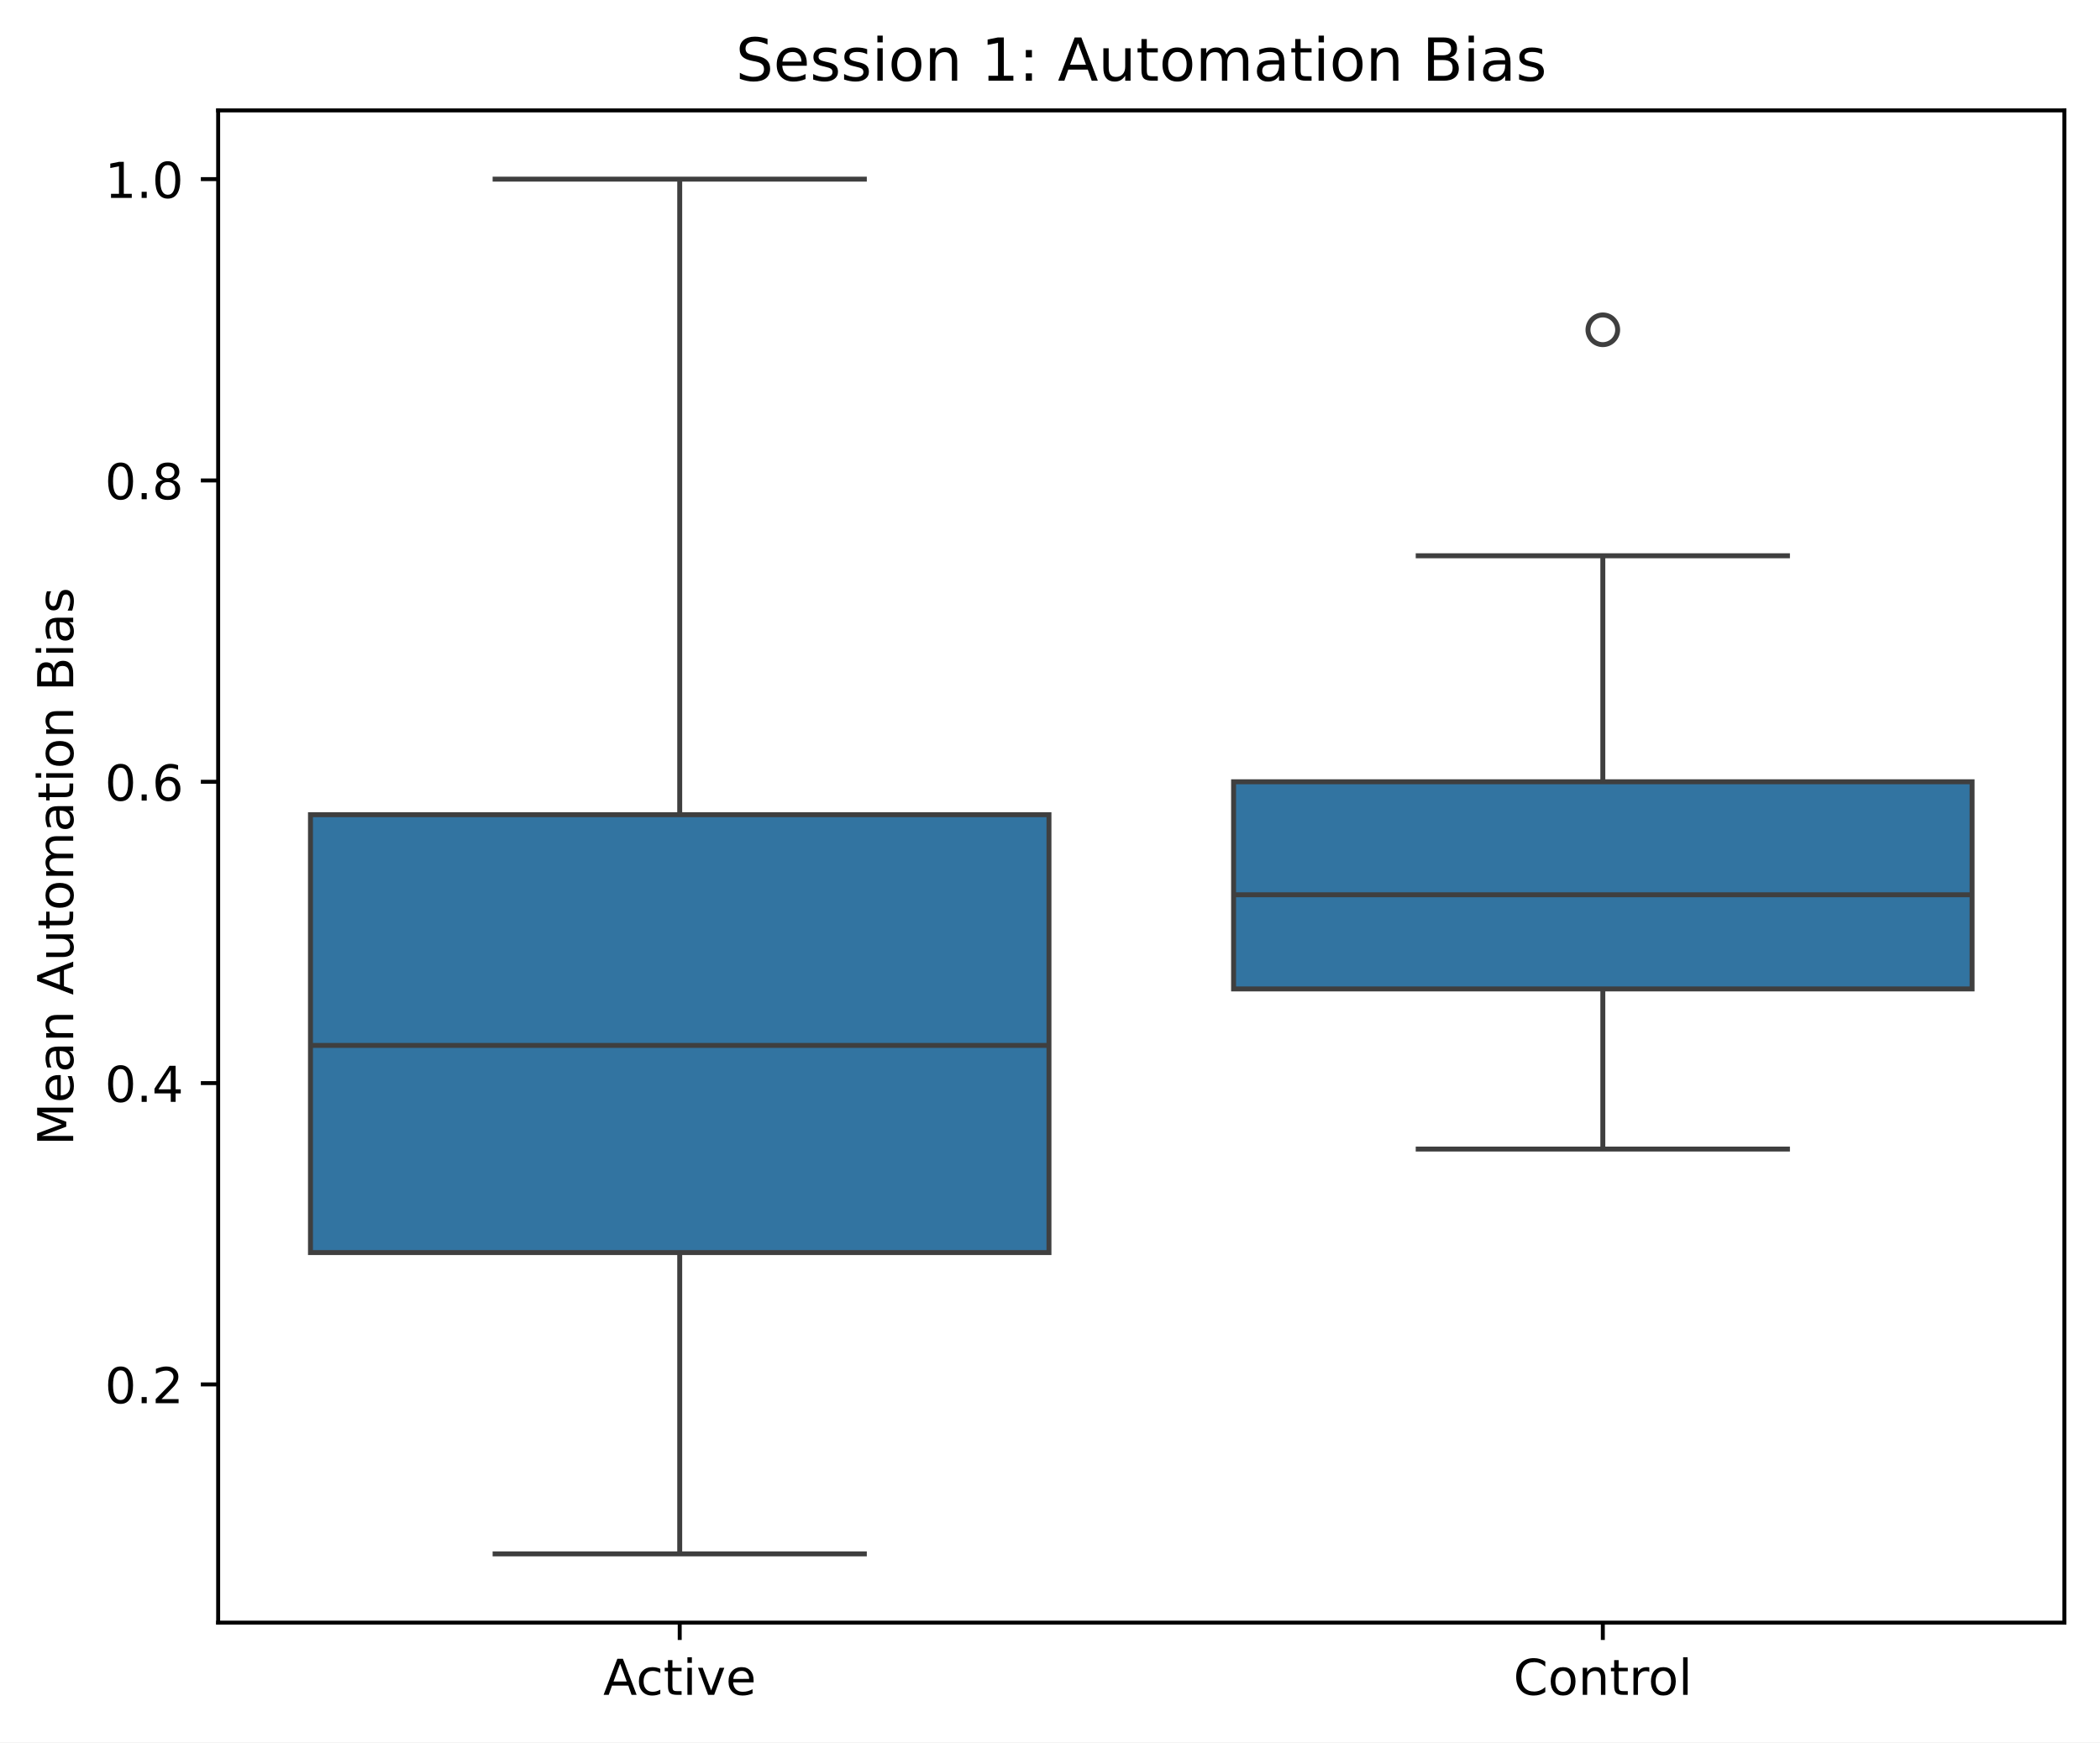
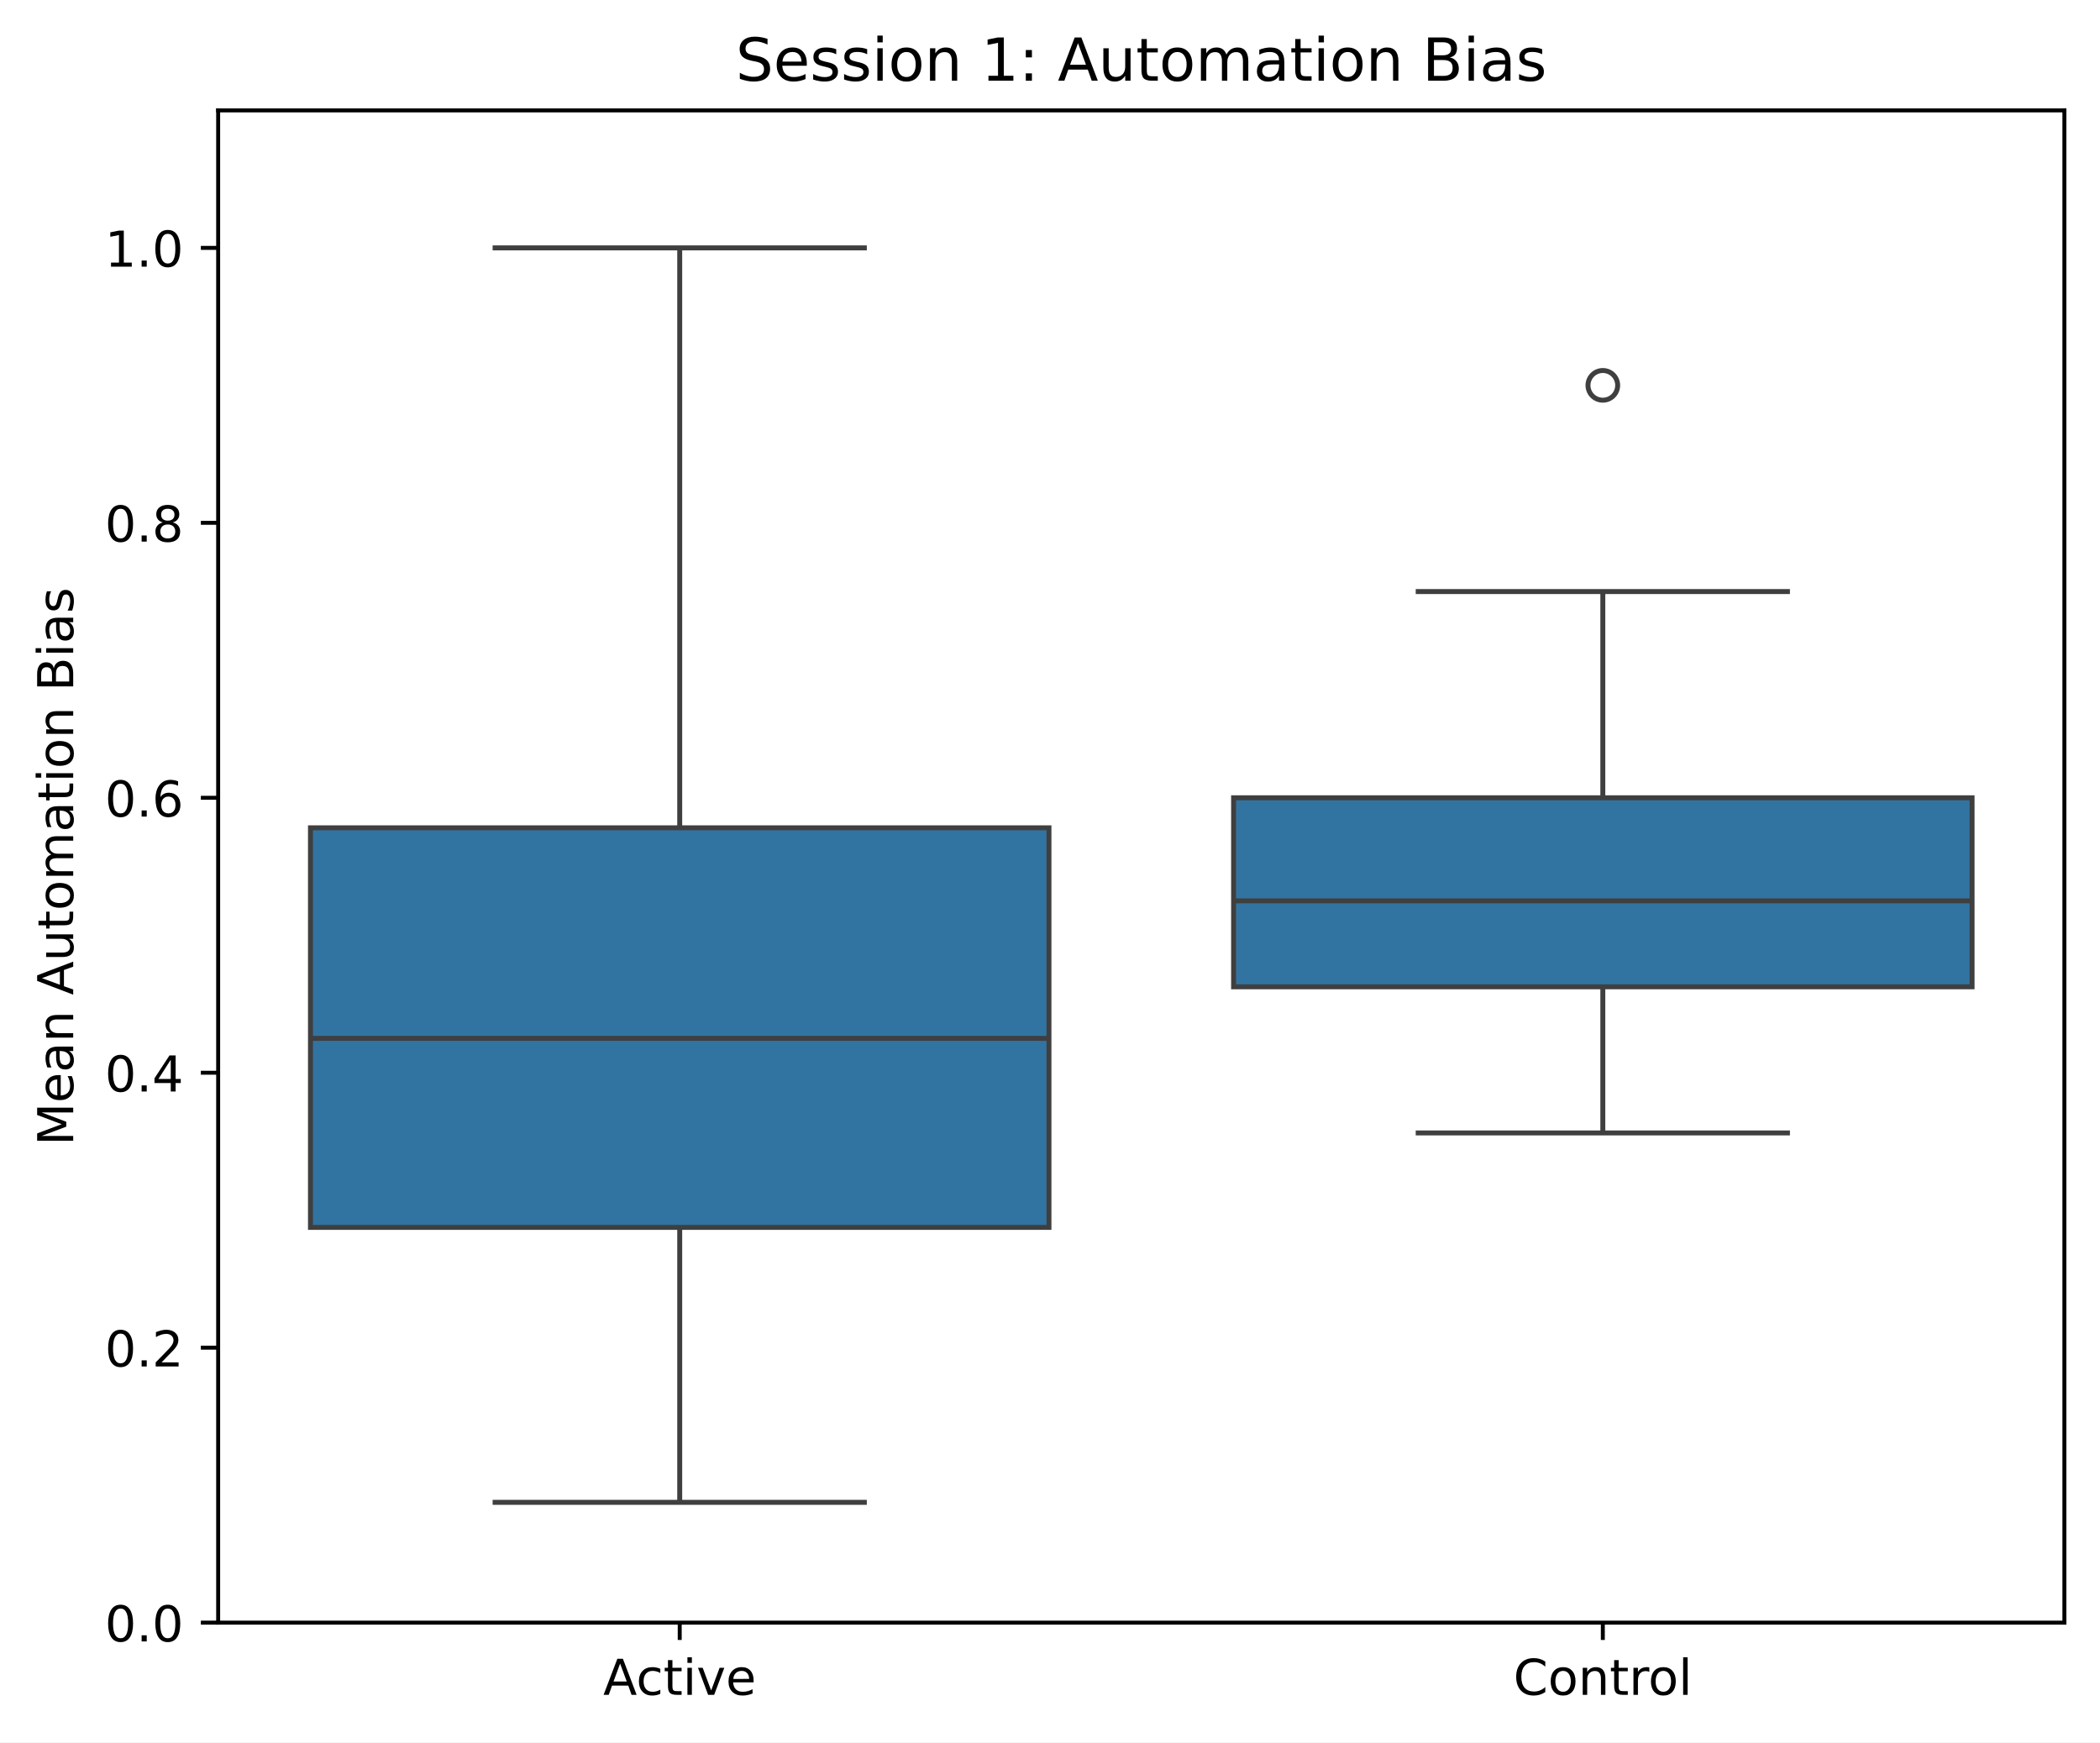
<svg xmlns="http://www.w3.org/2000/svg" xmlns:xlink="http://www.w3.org/1999/xlink" width="424.542pt" height="352.237pt" viewBox="0 0 424.542 352.237" version="1.1">
  <defs>
    <style type="text/css">*{stroke-linejoin: round; stroke-linecap: butt}</style>
  </defs>
  <g id="figure_1">
    <g id="patch_1">
      <path d="M 0 352.237  L 424.542 352.237  L 424.542 0  L 0 0  z " style="fill: #ffffff" />
    </g>
    <g id="axes_1">
      <g id="patch_2">
        <path d="M 44.104 328.036  L 417.342 328.036  L 417.342 22.318  L 44.104 22.318  z " style="fill: #ffffff" />
      </g>
      <g id="matplotlib.axis_1">
        <g id="xtick_1">
          <g id="line2d_1">
            <defs>
-               <path id="m9971becc7b" d="M 0 0  L 0 3.5  " style="stroke: #000000; stroke-width: 0.8" />
+               <path id="m74b378d6f1" d="M 0 0  L 0 3.5  " style="stroke: #000000; stroke-width: 0.8" />
            </defs>
            <g>
-               <use xlink:href="#m9971becc7b" x="137.413" y="328.036" style="stroke: #000000; stroke-width: 0.8" />
+               <use xlink:href="#m74b378d6f1" x="137.413" y="328.036" style="stroke: #000000; stroke-width: 0.8" />
            </g>
          </g>
          <g id="text_1">
            <g transform="translate(121.9461 342.6342) scale(0.1 -0.1)">
              <defs>
                <path id="DejaVuSans-24" d="M 2188 4044  L 1331 1722  L 3047 1722  L 2188 4044  z M 1831 4666  L 2547 4666  L 4325 0  L 3669 0  L 3244 1197  L 1141 1197  L 716 0  L 50 0  L 1831 4666  z " transform="scale(0.015625)" />
                <path id="DejaVuSans-46" d="M 3122 3366  L 3122 2828  Q 2878 2963 2633 3030  Q 2388 3097 2138 3097  Q 1578 3097 1268 2742  Q 959 2388 959 1747  Q 959 1106 1268 751  Q 1578 397 2138 397  Q 2388 397 2633 464  Q 2878 531 3122 666  L 3122 134  Q 2881 22 2623 -34  Q 2366 -91 2075 -91  Q 1284 -91 818 406  Q 353 903 353 1747  Q 353 2603 823 3093  Q 1294 3584 2113 3584  Q 2378 3584 2631 3529  Q 2884 3475 3122 3366  z " transform="scale(0.015625)" />
                <path id="DejaVuSans-57" d="M 1172 4494  L 1172 3500  L 2356 3500  L 2356 3053  L 1172 3053  L 1172 1153  Q 1172 725 1289 603  Q 1406 481 1766 481  L 2356 481  L 2356 0  L 1766 0  Q 1100 0 847 248  Q 594 497 594 1153  L 594 3053  L 172 3053  L 172 3500  L 594 3500  L 594 4494  L 1172 4494  z " transform="scale(0.015625)" />
                <path id="DejaVuSans-4c" d="M 603 3500  L 1178 3500  L 1178 0  L 603 0  L 603 3500  z M 603 4863  L 1178 4863  L 1178 4134  L 603 4134  L 603 4863  z " transform="scale(0.015625)" />
                <path id="DejaVuSans-59" d="M 191 3500  L 800 3500  L 1894 563  L 2988 3500  L 3597 3500  L 2284 0  L 1503 0  L 191 3500  z " transform="scale(0.015625)" />
                <path id="DejaVuSans-48" d="M 3597 1894  L 3597 1613  L 953 1613  Q 991 1019 1311 708  Q 1631 397 2203 397  Q 2534 397 2845 478  Q 3156 559 3463 722  L 3463 178  Q 3153 47 2828 -22  Q 2503 -91 2169 -91  Q 1331 -91 842 396  Q 353 884 353 1716  Q 353 2575 817 3079  Q 1281 3584 2069 3584  Q 2775 3584 3186 3129  Q 3597 2675 3597 1894  z M 3022 2063  Q 3016 2534 2758 2815  Q 2500 3097 2075 3097  Q 1594 3097 1305 2825  Q 1016 2553 972 2059  L 3022 2063  z " transform="scale(0.015625)" />
              </defs>
              <use xlink:href="#DejaVuSans-24" />
              <use xlink:href="#DejaVuSans-46" transform="translate(66.65625 0)" />
              <use xlink:href="#DejaVuSans-57" transform="translate(121.6406 0)" />
              <use xlink:href="#DejaVuSans-4c" transform="translate(160.8438 0)" />
              <use xlink:href="#DejaVuSans-59" transform="translate(188.625 0)" />
              <use xlink:href="#DejaVuSans-48" transform="translate(247.8125 0)" />
            </g>
          </g>
        </g>
        <g id="xtick_2">
          <g id="line2d_2">
            <g>
-               <use xlink:href="#m9971becc7b" x="324.032" y="328.036" style="stroke: #000000; stroke-width: 0.8" />
+               <use xlink:href="#m74b378d6f1" x="324.032" y="328.036" style="stroke: #000000; stroke-width: 0.8" />
            </g>
          </g>
          <g id="text_2">
            <g transform="translate(305.9587 342.6342) scale(0.1 -0.1)">
              <defs>
                <path id="DejaVuSans-26" d="M 4122 4306  L 4122 3641  Q 3803 3938 3442 4084  Q 3081 4231 2675 4231  Q 1875 4231 1450 3742  Q 1025 3253 1025 2328  Q 1025 1406 1450 917  Q 1875 428 2675 428  Q 3081 428 3442 575  Q 3803 722 4122 1019  L 4122 359  Q 3791 134 3420 21  Q 3050 -91 2638 -91  Q 1578 -91 968 557  Q 359 1206 359 2328  Q 359 3453 968 4101  Q 1578 4750 2638 4750  Q 3056 4750 3426 4639  Q 3797 4528 4122 4306  z " transform="scale(0.015625)" />
                <path id="DejaVuSans-52" d="M 1959 3097  Q 1497 3097 1228 2736  Q 959 2375 959 1747  Q 959 1119 1226 758  Q 1494 397 1959 397  Q 2419 397 2687 759  Q 2956 1122 2956 1747  Q 2956 2369 2687 2733  Q 2419 3097 1959 3097  z M 1959 3584  Q 2709 3584 3137 3096  Q 3566 2609 3566 1747  Q 3566 888 3137 398  Q 2709 -91 1959 -91  Q 1206 -91 779 398  Q 353 888 353 1747  Q 353 2609 779 3096  Q 1206 3584 1959 3584  z " transform="scale(0.015625)" />
                <path id="DejaVuSans-51" d="M 3513 2113  L 3513 0  L 2938 0  L 2938 2094  Q 2938 2591 2744 2837  Q 2550 3084 2163 3084  Q 1697 3084 1428 2787  Q 1159 2491 1159 1978  L 1159 0  L 581 0  L 581 3500  L 1159 3500  L 1159 2956  Q 1366 3272 1645 3428  Q 1925 3584 2291 3584  Q 2894 3584 3203 3211  Q 3513 2838 3513 2113  z " transform="scale(0.015625)" />
                <path id="DejaVuSans-55" d="M 2631 2963  Q 2534 3019 2420 3045  Q 2306 3072 2169 3072  Q 1681 3072 1420 2755  Q 1159 2438 1159 1844  L 1159 0  L 581 0  L 581 3500  L 1159 3500  L 1159 2956  Q 1341 3275 1631 3429  Q 1922 3584 2338 3584  Q 2397 3584 2469 3576  Q 2541 3569 2628 3553  L 2631 2963  z " transform="scale(0.015625)" />
                <path id="DejaVuSans-4f" d="M 603 4863  L 1178 4863  L 1178 0  L 603 0  L 603 4863  z " transform="scale(0.015625)" />
              </defs>
              <use xlink:href="#DejaVuSans-26" />
              <use xlink:href="#DejaVuSans-52" transform="translate(69.82812 0)" />
              <use xlink:href="#DejaVuSans-51" transform="translate(131.0156 0)" />
              <use xlink:href="#DejaVuSans-57" transform="translate(194.3906 0)" />
              <use xlink:href="#DejaVuSans-55" transform="translate(233.5938 0)" />
              <use xlink:href="#DejaVuSans-52" transform="translate(272.5 0)" />
              <use xlink:href="#DejaVuSans-4f" transform="translate(333.6875 0)" />
            </g>
          </g>
        </g>
      </g>
      <g id="matplotlib.axis_2">
        <g id="ytick_1">
          <g id="line2d_3">
            <defs>
-               <path id="m53210adb84" d="M 0 0  L -3.5 0  " style="stroke: #000000; stroke-width: 0.8" />
+               <path id="m7beae4c02a" d="M 0 0  L -3.5 0  " style="stroke: #000000; stroke-width: 0.8" />
            </defs>
            <g>
-               <use xlink:href="#m53210adb84" x="44.104" y="279.875" style="stroke: #000000; stroke-width: 0.8" />
+               <use xlink:href="#m7beae4c02a" x="44.104" y="328.036" style="stroke: #000000; stroke-width: 0.8" />
            </g>
          </g>
          <g id="text_3">
-             <g transform="translate(21.20078 283.6736) scale(0.1 -0.1)">
+             <g transform="translate(21.20078 331.8346) scale(0.1 -0.1)">
              <defs>
                <path id="DejaVuSans-13" d="M 2034 4250  Q 1547 4250 1301 3770  Q 1056 3291 1056 2328  Q 1056 1369 1301 889  Q 1547 409 2034 409  Q 2525 409 2770 889  Q 3016 1369 3016 2328  Q 3016 3291 2770 3770  Q 2525 4250 2034 4250  z M 2034 4750  Q 2819 4750 3233 4129  Q 3647 3509 3647 2328  Q 3647 1150 3233 529  Q 2819 -91 2034 -91  Q 1250 -91 836 529  Q 422 1150 422 2328  Q 422 3509 836 4129  Q 1250 4750 2034 4750  z " transform="scale(0.015625)" />
                <path id="DejaVuSans-11" d="M 684 794  L 1344 794  L 1344 0  L 684 0  L 684 794  z " transform="scale(0.015625)" />
-                 <path id="DejaVuSans-15" d="M 1228 531  L 3431 531  L 3431 0  L 469 0  L 469 531  Q 828 903 1448 1529  Q 2069 2156 2228 2338  Q 2531 2678 2651 2914  Q 2772 3150 2772 3378  Q 2772 3750 2511 3984  Q 2250 4219 1831 4219  Q 1534 4219 1204 4116  Q 875 4013 500 3803  L 500 4441  Q 881 4594 1212 4672  Q 1544 4750 1819 4750  Q 2544 4750 2975 4387  Q 3406 4025 3406 3419  Q 3406 3131 3298 2873  Q 3191 2616 2906 2266  Q 2828 2175 2409 1742  Q 1991 1309 1228 531  z " transform="scale(0.015625)" />
-               </defs>
-               <use xlink:href="#DejaVuSans-13" />
-               <use xlink:href="#DejaVuSans-11" transform="translate(63.625 0)" />
-               <use xlink:href="#DejaVuSans-15" transform="translate(95.40625 0)" />
+               </defs>
+               <use xlink:href="#DejaVuSans-13" />
+               <use xlink:href="#DejaVuSans-11" transform="translate(63.625 0)" />
+               <use xlink:href="#DejaVuSans-13" transform="translate(95.40625 0)" />
            </g>
          </g>
        </g>
        <g id="ytick_2">
          <g id="line2d_4">
            <g>
-               <use xlink:href="#m53210adb84" x="44.104" y="218.96" style="stroke: #000000; stroke-width: 0.8" />
+               <use xlink:href="#m7beae4c02a" x="44.104" y="272.451" style="stroke: #000000; stroke-width: 0.8" />
            </g>
          </g>
          <g id="text_4">
-             <g transform="translate(21.20078 222.7585) scale(0.1 -0.1)">
-               <defs>
-                 <path id="DejaVuSans-17" d="M 2419 4116  L 825 1625  L 2419 1625  L 2419 4116  z M 2253 4666  L 3047 4666  L 3047 1625  L 3713 1625  L 3713 1100  L 3047 1100  L 3047 0  L 2419 0  L 2419 1100  L 313 1100  L 313 1709  L 2253 4666  z " transform="scale(0.015625)" />
-               </defs>
-               <use xlink:href="#DejaVuSans-13" />
-               <use xlink:href="#DejaVuSans-11" transform="translate(63.625 0)" />
-               <use xlink:href="#DejaVuSans-17" transform="translate(95.40625 0)" />
+             <g transform="translate(21.20078 276.2496) scale(0.1 -0.1)">
+               <defs>
+                 <path id="DejaVuSans-15" d="M 1228 531  L 3431 531  L 3431 0  L 469 0  L 469 531  Q 828 903 1448 1529  Q 2069 2156 2228 2338  Q 2531 2678 2651 2914  Q 2772 3150 2772 3378  Q 2772 3750 2511 3984  Q 2250 4219 1831 4219  Q 1534 4219 1204 4116  Q 875 4013 500 3803  L 500 4441  Q 881 4594 1212 4672  Q 1544 4750 1819 4750  Q 2544 4750 2975 4387  Q 3406 4025 3406 3419  Q 3406 3131 3298 2873  Q 3191 2616 2906 2266  Q 2828 2175 2409 1742  Q 1991 1309 1228 531  z " transform="scale(0.015625)" />
+               </defs>
+               <use xlink:href="#DejaVuSans-13" />
+               <use xlink:href="#DejaVuSans-11" transform="translate(63.625 0)" />
+               <use xlink:href="#DejaVuSans-15" transform="translate(95.40625 0)" />
            </g>
          </g>
        </g>
        <g id="ytick_3">
          <g id="line2d_5">
            <g>
-               <use xlink:href="#m53210adb84" x="44.104" y="158.045" style="stroke: #000000; stroke-width: 0.8" />
+               <use xlink:href="#m7beae4c02a" x="44.104" y="216.866" style="stroke: #000000; stroke-width: 0.8" />
            </g>
          </g>
          <g id="text_5">
-             <g transform="translate(21.20078 161.8434) scale(0.1 -0.1)">
-               <defs>
-                 <path id="DejaVuSans-19" d="M 2113 2584  Q 1688 2584 1439 2293  Q 1191 2003 1191 1497  Q 1191 994 1439 701  Q 1688 409 2113 409  Q 2538 409 2786 701  Q 3034 994 3034 1497  Q 3034 2003 2786 2293  Q 2538 2584 2113 2584  z M 3366 4563  L 3366 3988  Q 3128 4100 2886 4159  Q 2644 4219 2406 4219  Q 1781 4219 1451 3797  Q 1122 3375 1075 2522  Q 1259 2794 1537 2939  Q 1816 3084 2150 3084  Q 2853 3084 3261 2657  Q 3669 2231 3669 1497  Q 3669 778 3244 343  Q 2819 -91 2113 -91  Q 1303 -91 875 529  Q 447 1150 447 2328  Q 447 3434 972 4092  Q 1497 4750 2381 4750  Q 2619 4750 2861 4703  Q 3103 4656 3366 4563  z " transform="scale(0.015625)" />
-               </defs>
-               <use xlink:href="#DejaVuSans-13" />
-               <use xlink:href="#DejaVuSans-11" transform="translate(63.625 0)" />
-               <use xlink:href="#DejaVuSans-19" transform="translate(95.40625 0)" />
+             <g transform="translate(21.20078 220.6646) scale(0.1 -0.1)">
+               <defs>
+                 <path id="DejaVuSans-17" d="M 2419 4116  L 825 1625  L 2419 1625  L 2419 4116  z M 2253 4666  L 3047 4666  L 3047 1625  L 3713 1625  L 3713 1100  L 3047 1100  L 3047 0  L 2419 0  L 2419 1100  L 313 1100  L 313 1709  L 2253 4666  z " transform="scale(0.015625)" />
+               </defs>
+               <use xlink:href="#DejaVuSans-13" />
+               <use xlink:href="#DejaVuSans-11" transform="translate(63.625 0)" />
+               <use xlink:href="#DejaVuSans-17" transform="translate(95.40625 0)" />
            </g>
          </g>
        </g>
        <g id="ytick_4">
          <g id="line2d_6">
            <g>
-               <use xlink:href="#m53210adb84" x="44.104" y="97.129" style="stroke: #000000; stroke-width: 0.8" />
+               <use xlink:href="#m7beae4c02a" x="44.104" y="161.281" style="stroke: #000000; stroke-width: 0.8" />
            </g>
          </g>
          <g id="text_6">
-             <g transform="translate(21.20078 100.9283) scale(0.1 -0.1)">
-               <defs>
-                 <path id="DejaVuSans-1b" d="M 2034 2216  Q 1584 2216 1326 1975  Q 1069 1734 1069 1313  Q 1069 891 1326 650  Q 1584 409 2034 409  Q 2484 409 2743 651  Q 3003 894 3003 1313  Q 3003 1734 2745 1975  Q 2488 2216 2034 2216  z M 1403 2484  Q 997 2584 770 2862  Q 544 3141 544 3541  Q 544 4100 942 4425  Q 1341 4750 2034 4750  Q 2731 4750 3128 4425  Q 3525 4100 3525 3541  Q 3525 3141 3298 2862  Q 3072 2584 2669 2484  Q 3125 2378 3379 2068  Q 3634 1759 3634 1313  Q 3634 634 3220 271  Q 2806 -91 2034 -91  Q 1263 -91 848 271  Q 434 634 434 1313  Q 434 1759 690 2068  Q 947 2378 1403 2484  z M 1172 3481  Q 1172 3119 1398 2916  Q 1625 2713 2034 2713  Q 2441 2713 2670 2916  Q 2900 3119 2900 3481  Q 2900 3844 2670 4047  Q 2441 4250 2034 4250  Q 1625 4250 1398 4047  Q 1172 3844 1172 3481  z " transform="scale(0.015625)" />
-               </defs>
-               <use xlink:href="#DejaVuSans-13" />
-               <use xlink:href="#DejaVuSans-11" transform="translate(63.625 0)" />
-               <use xlink:href="#DejaVuSans-1b" transform="translate(95.40625 0)" />
+             <g transform="translate(21.20078 165.0795) scale(0.1 -0.1)">
+               <defs>
+                 <path id="DejaVuSans-19" d="M 2113 2584  Q 1688 2584 1439 2293  Q 1191 2003 1191 1497  Q 1191 994 1439 701  Q 1688 409 2113 409  Q 2538 409 2786 701  Q 3034 994 3034 1497  Q 3034 2003 2786 2293  Q 2538 2584 2113 2584  z M 3366 4563  L 3366 3988  Q 3128 4100 2886 4159  Q 2644 4219 2406 4219  Q 1781 4219 1451 3797  Q 1122 3375 1075 2522  Q 1259 2794 1537 2939  Q 1816 3084 2150 3084  Q 2853 3084 3261 2657  Q 3669 2231 3669 1497  Q 3669 778 3244 343  Q 2819 -91 2113 -91  Q 1303 -91 875 529  Q 447 1150 447 2328  Q 447 3434 972 4092  Q 1497 4750 2381 4750  Q 2619 4750 2861 4703  Q 3103 4656 3366 4563  z " transform="scale(0.015625)" />
+               </defs>
+               <use xlink:href="#DejaVuSans-13" />
+               <use xlink:href="#DejaVuSans-11" transform="translate(63.625 0)" />
+               <use xlink:href="#DejaVuSans-19" transform="translate(95.40625 0)" />
            </g>
          </g>
        </g>
        <g id="ytick_5">
          <g id="line2d_7">
            <g>
-               <use xlink:href="#m53210adb84" x="44.104" y="36.214" style="stroke: #000000; stroke-width: 0.8" />
+               <use xlink:href="#m7beae4c02a" x="44.104" y="105.696" style="stroke: #000000; stroke-width: 0.8" />
            </g>
          </g>
          <g id="text_7">
-             <g transform="translate(21.20078 40.01321) scale(0.1 -0.1)">
+             <g transform="translate(21.20078 109.4945) scale(0.1 -0.1)">
+               <defs>
+                 <path id="DejaVuSans-1b" d="M 2034 2216  Q 1584 2216 1326 1975  Q 1069 1734 1069 1313  Q 1069 891 1326 650  Q 1584 409 2034 409  Q 2484 409 2743 651  Q 3003 894 3003 1313  Q 3003 1734 2745 1975  Q 2488 2216 2034 2216  z M 1403 2484  Q 997 2584 770 2862  Q 544 3141 544 3541  Q 544 4100 942 4425  Q 1341 4750 2034 4750  Q 2731 4750 3128 4425  Q 3525 4100 3525 3541  Q 3525 3141 3298 2862  Q 3072 2584 2669 2484  Q 3125 2378 3379 2068  Q 3634 1759 3634 1313  Q 3634 634 3220 271  Q 2806 -91 2034 -91  Q 1263 -91 848 271  Q 434 634 434 1313  Q 434 1759 690 2068  Q 947 2378 1403 2484  z M 1172 3481  Q 1172 3119 1398 2916  Q 1625 2713 2034 2713  Q 2441 2713 2670 2916  Q 2900 3119 2900 3481  Q 2900 3844 2670 4047  Q 2441 4250 2034 4250  Q 1625 4250 1398 4047  Q 1172 3844 1172 3481  z " transform="scale(0.015625)" />
+               </defs>
+               <use xlink:href="#DejaVuSans-13" />
+               <use xlink:href="#DejaVuSans-11" transform="translate(63.625 0)" />
+               <use xlink:href="#DejaVuSans-1b" transform="translate(95.40625 0)" />
+             </g>
+           </g>
+         </g>
+         <g id="ytick_6">
+           <g id="line2d_8">
+             <g>
+               <use xlink:href="#m7beae4c02a" x="44.104" y="50.111" style="stroke: #000000; stroke-width: 0.8" />
+             </g>
+           </g>
+           <g id="text_8">
+             <g transform="translate(21.20078 53.90947) scale(0.1 -0.1)">
              <defs>
                <path id="DejaVuSans-14" d="M 794 531  L 1825 531  L 1825 4091  L 703 3866  L 703 4441  L 1819 4666  L 2450 4666  L 2450 531  L 3481 531  L 3481 0  L 794 0  L 794 531  z " transform="scale(0.015625)" />
              </defs>
              <use xlink:href="#DejaVuSans-14" />
              <use xlink:href="#DejaVuSans-11" transform="translate(63.625 0)" />
              <use xlink:href="#DejaVuSans-13" transform="translate(95.40625 0)" />
            </g>
          </g>
        </g>
-         <g id="text_8">
+         <g id="text_9">
          <g transform="translate(14.79844 231.5871) rotate(-90) scale(0.1 -0.1)">
            <defs>
              <path id="DejaVuSans-30" d="M 628 4666  L 1569 4666  L 2759 1491  L 3956 4666  L 4897 4666  L 4897 0  L 4281 0  L 4281 4097  L 3078 897  L 2444 897  L 1241 4097  L 1241 0  L 628 0  L 628 4666  z " transform="scale(0.015625)" />
              <path id="DejaVuSans-44" d="M 2194 1759  Q 1497 1759 1228 1600  Q 959 1441 959 1056  Q 959 750 1161 570  Q 1363 391 1709 391  Q 2188 391 2477 730  Q 2766 1069 2766 1631  L 2766 1759  L 2194 1759  z M 3341 1997  L 3341 0  L 2766 0  L 2766 531  Q 2569 213 2275 61  Q 1981 -91 1556 -91  Q 1019 -91 701 211  Q 384 513 384 1019  Q 384 1609 779 1909  Q 1175 2209 1959 2209  L 2766 2209  L 2766 2266  Q 2766 2663 2505 2880  Q 2244 3097 1772 3097  Q 1472 3097 1187 3025  Q 903 2953 641 2809  L 641 3341  Q 956 3463 1253 3523  Q 1550 3584 1831 3584  Q 2591 3584 2966 3190  Q 3341 2797 3341 1997  z " transform="scale(0.015625)" />
              <path id="DejaVuSans-3" transform="scale(0.015625)" />
              <path id="DejaVuSans-58" d="M 544 1381  L 544 3500  L 1119 3500  L 1119 1403  Q 1119 906 1312 657  Q 1506 409 1894 409  Q 2359 409 2629 706  Q 2900 1003 2900 1516  L 2900 3500  L 3475 3500  L 3475 0  L 2900 0  L 2900 538  Q 2691 219 2414 64  Q 2138 -91 1772 -91  Q 1169 -91 856 284  Q 544 659 544 1381  z M 1991 3584  L 1991 3584  z " transform="scale(0.015625)" />
              <path id="DejaVuSans-50" d="M 3328 2828  Q 3544 3216 3844 3400  Q 4144 3584 4550 3584  Q 5097 3584 5394 3201  Q 5691 2819 5691 2113  L 5691 0  L 5113 0  L 5113 2094  Q 5113 2597 4934 2840  Q 4756 3084 4391 3084  Q 3944 3084 3684 2787  Q 3425 2491 3425 1978  L 3425 0  L 2847 0  L 2847 2094  Q 2847 2600 2669 2842  Q 2491 3084 2119 3084  Q 1678 3084 1418 2786  Q 1159 2488 1159 1978  L 1159 0  L 581 0  L 581 3500  L 1159 3500  L 1159 2956  Q 1356 3278 1631 3431  Q 1906 3584 2284 3584  Q 2666 3584 2933 3390  Q 3200 3197 3328 2828  z " transform="scale(0.015625)" />
              <path id="DejaVuSans-25" d="M 1259 2228  L 1259 519  L 2272 519  Q 2781 519 3026 730  Q 3272 941 3272 1375  Q 3272 1813 3026 2020  Q 2781 2228 2272 2228  L 1259 2228  z M 1259 4147  L 1259 2741  L 2194 2741  Q 2656 2741 2882 2914  Q 3109 3088 3109 3444  Q 3109 3797 2882 3972  Q 2656 4147 2194 4147  L 1259 4147  z M 628 4666  L 2241 4666  Q 2963 4666 3353 4366  Q 3744 4066 3744 3513  Q 3744 3084 3544 2831  Q 3344 2578 2956 2516  Q 3422 2416 3680 2098  Q 3938 1781 3938 1306  Q 3938 681 3513 340  Q 3088 0 2303 0  L 628 0  L 628 4666  z " transform="scale(0.015625)" />
              <path id="DejaVuSans-56" d="M 2834 3397  L 2834 2853  Q 2591 2978 2328 3040  Q 2066 3103 1784 3103  Q 1356 3103 1142 2972  Q 928 2841 928 2578  Q 928 2378 1081 2264  Q 1234 2150 1697 2047  L 1894 2003  Q 2506 1872 2764 1633  Q 3022 1394 3022 966  Q 3022 478 2636 193  Q 2250 -91 1575 -91  Q 1294 -91 989 -36  Q 684 19 347 128  L 347 722  Q 666 556 975 473  Q 1284 391 1588 391  Q 1994 391 2212 530  Q 2431 669 2431 922  Q 2431 1156 2273 1281  Q 2116 1406 1581 1522  L 1381 1569  Q 847 1681 609 1914  Q 372 2147 372 2553  Q 372 3047 722 3315  Q 1072 3584 1716 3584  Q 2034 3584 2315 3537  Q 2597 3491 2834 3397  z " transform="scale(0.015625)" />
            </defs>
            <use xlink:href="#DejaVuSans-30" />
            <use xlink:href="#DejaVuSans-48" transform="translate(86.28125 0)" />
            <use xlink:href="#DejaVuSans-44" transform="translate(147.8125 0)" />
            <use xlink:href="#DejaVuSans-51" transform="translate(209.0938 0)" />
            <use xlink:href="#DejaVuSans-3" transform="translate(272.4688 0)" />
            <use xlink:href="#DejaVuSans-24" transform="translate(304.25 0)" />
            <use xlink:href="#DejaVuSans-58" transform="translate(372.6562 0)" />
            <use xlink:href="#DejaVuSans-57" transform="translate(436.0312 0)" />
            <use xlink:href="#DejaVuSans-52" transform="translate(475.2344 0)" />
            <use xlink:href="#DejaVuSans-50" transform="translate(536.4219 0)" />
            <use xlink:href="#DejaVuSans-44" transform="translate(633.8281 0)" />
            <use xlink:href="#DejaVuSans-57" transform="translate(695.1094 0)" />
            <use xlink:href="#DejaVuSans-4c" transform="translate(734.3125 0)" />
            <use xlink:href="#DejaVuSans-52" transform="translate(762.0938 0)" />
            <use xlink:href="#DejaVuSans-51" transform="translate(823.2812 0)" />
            <use xlink:href="#DejaVuSans-3" transform="translate(886.6562 0)" />
            <use xlink:href="#DejaVuSans-25" transform="translate(918.4375 0)" />
            <use xlink:href="#DejaVuSans-4c" transform="translate(987.0469 0)" />
            <use xlink:href="#DejaVuSans-44" transform="translate(1014.828 0)" />
            <use xlink:href="#DejaVuSans-56" transform="translate(1076.109 0)" />
          </g>
        </g>
      </g>
      <g id="patch_3">
-         <path d="M 62.766 253.224  L 212.061 253.224  L 212.061 164.7  L 62.766 164.7  L 62.766 253.224  z " clip-path="url(#p719699c24d)" style="fill: #3274a1; stroke: #3f3f3f; stroke-linejoin: miter" />
-       </g>
-       <g id="line2d_8">
-         <path d="M 137.413 253.224  L 137.413 314.14  " clip-path="url(#p719699c24d)" style="fill: none; stroke: #3f3f3f" />
+         <path d="M 62.766 248.132  L 212.061 248.132  L 212.061 167.353  L 62.766 167.353  L 62.766 248.132  z " clip-path="url(#p3dc4e2e5eb)" style="fill: #3274a1; stroke: #3f3f3f; stroke-linejoin: miter" />
      </g>
      <g id="line2d_9">
-         <path d="M 137.413 164.7  L 137.413 36.214  " clip-path="url(#p719699c24d)" style="fill: none; stroke: #3f3f3f" />
+         <path d="M 137.413 248.132  L 137.413 303.717  " clip-path="url(#p3dc4e2e5eb)" style="fill: none; stroke: #3f3f3f" />
      </g>
      <g id="line2d_10">
-         <path d="M 100.09 314.14  L 174.737 314.14  " clip-path="url(#p719699c24d)" style="fill: none; stroke: #3f3f3f; stroke-linecap: square" />
+         <path d="M 137.413 167.353  L 137.413 50.111  " clip-path="url(#p3dc4e2e5eb)" style="fill: none; stroke: #3f3f3f" />
      </g>
      <g id="line2d_11">
-         <path d="M 100.09 36.214  L 174.737 36.214  " clip-path="url(#p719699c24d)" style="fill: none; stroke: #3f3f3f; stroke-linecap: square" />
-       </g>
-       <g id="line2d_12" />
+         <path d="M 100.09 303.717  L 174.737 303.717  " clip-path="url(#p3dc4e2e5eb)" style="fill: none; stroke: #3f3f3f; stroke-linecap: square" />
+       </g>
+       <g id="line2d_12">
+         <path d="M 100.09 50.111  L 174.737 50.111  " clip-path="url(#p3dc4e2e5eb)" style="fill: none; stroke: #3f3f3f; stroke-linecap: square" />
+       </g>
+       <g id="line2d_13" />
      <g id="patch_4">
-         <path d="M 249.385 199.924  L 398.68 199.924  L 398.68 158.045  L 249.385 158.045  L 249.385 199.924  z " clip-path="url(#p719699c24d)" style="fill: #3274a1; stroke: #3f3f3f; stroke-linejoin: miter" />
-       </g>
-       <g id="line2d_13">
-         <path d="M 324.032 199.924  L 324.032 232.3  " clip-path="url(#p719699c24d)" style="fill: none; stroke: #3f3f3f" />
+         <path d="M 249.385 199.495  L 398.68 199.495  L 398.68 161.281  L 249.385 161.281  L 249.385 199.495  z " clip-path="url(#p3dc4e2e5eb)" style="fill: #3274a1; stroke: #3f3f3f; stroke-linejoin: miter" />
      </g>
      <g id="line2d_14">
-         <path d="M 324.032 158.045  L 324.032 112.358  " clip-path="url(#p719699c24d)" style="fill: none; stroke: #3f3f3f" />
+         <path d="M 324.032 199.495  L 324.032 229.039  " clip-path="url(#p3dc4e2e5eb)" style="fill: none; stroke: #3f3f3f" />
      </g>
      <g id="line2d_15">
-         <path d="M 286.708 232.3  L 361.356 232.3  " clip-path="url(#p719699c24d)" style="fill: none; stroke: #3f3f3f; stroke-linecap: square" />
+         <path d="M 324.032 161.281  L 324.032 119.592  " clip-path="url(#p3dc4e2e5eb)" style="fill: none; stroke: #3f3f3f" />
      </g>
      <g id="line2d_16">
-         <path d="M 286.708 112.358  L 361.356 112.358  " clip-path="url(#p719699c24d)" style="fill: none; stroke: #3f3f3f; stroke-linecap: square" />
+         <path d="M 286.708 229.039  L 361.356 229.039  " clip-path="url(#p3dc4e2e5eb)" style="fill: none; stroke: #3f3f3f; stroke-linecap: square" />
      </g>
      <g id="line2d_17">
+         <path d="M 286.708 119.592  L 361.356 119.592  " clip-path="url(#p3dc4e2e5eb)" style="fill: none; stroke: #3f3f3f; stroke-linecap: square" />
+       </g>
+       <g id="line2d_18">
        <defs>
-           <path id="m09b357b0e1" d="M 0 3  C 0.796 3 1.559 2.684 2.121 2.121  C 2.684 1.559 3 0.796 3 0  C 3 -0.796 2.684 -1.559 2.121 -2.121  C 1.559 -2.684 0.796 -3 0 -3  C -0.796 -3 -1.559 -2.684 -2.121 -2.121  C -2.684 -1.559 -3 -0.796 -3 0  C -3 0.796 -2.684 1.559 -2.121 2.121  C -1.559 2.684 -0.796 3 0 3  z " style="stroke: #3f3f3f" />
+           <path id="m0d4835bbc3" d="M 0 3  C 0.796 3 1.559 2.684 2.121 2.121  C 2.684 1.559 3 0.796 3 0  C 3 -0.796 2.684 -1.559 2.121 -2.121  C 1.559 -2.684 0.796 -3 0 -3  C -0.796 -3 -1.559 -2.684 -2.121 -2.121  C -2.684 -1.559 -3 -0.796 -3 0  C -3 0.796 -2.684 1.559 -2.121 2.121  C -1.559 2.684 -0.796 3 0 3  z " style="stroke: #3f3f3f" />
        </defs>
-         <g clip-path="url(#p719699c24d)">
-           <use xlink:href="#m09b357b0e1" x="324.032" y="66.672" style="fill-opacity: 0; stroke: #3f3f3f" />
-         </g>
-       </g>
-       <g id="line2d_18">
-         <path d="M 62.766 211.345  L 212.061 211.345  " clip-path="url(#p719699c24d)" style="fill: none; stroke: #3f3f3f" />
+         <g clip-path="url(#p3dc4e2e5eb)">
+           <use xlink:href="#m0d4835bbc3" x="324.032" y="77.903" style="fill-opacity: 0; stroke: #3f3f3f" />
+         </g>
      </g>
      <g id="line2d_19">
-         <path d="M 249.385 180.888  L 398.68 180.888  " clip-path="url(#p719699c24d)" style="fill: none; stroke: #3f3f3f" />
+         <path d="M 62.766 209.918  L 212.061 209.918  " clip-path="url(#p3dc4e2e5eb)" style="fill: none; stroke: #3f3f3f" />
+       </g>
+       <g id="line2d_20">
+         <path d="M 249.385 182.125  L 398.68 182.125  " clip-path="url(#p3dc4e2e5eb)" style="fill: none; stroke: #3f3f3f" />
      </g>
      <g id="patch_5">
        <path d="M 44.104 328.036  L 44.104 22.318  " style="fill: none; stroke: #000000; stroke-width: 0.8; stroke-linejoin: miter; stroke-linecap: square" />
      </g>
      <g id="patch_6">
        <path d="M 417.342 328.036  L 417.342 22.318  " style="fill: none; stroke: #000000; stroke-width: 0.8; stroke-linejoin: miter; stroke-linecap: square" />
      </g>
      <g id="patch_7">
        <path d="M 44.104 328.036  L 417.342 328.036  " style="fill: none; stroke: #000000; stroke-width: 0.8; stroke-linejoin: miter; stroke-linecap: square" />
      </g>
      <g id="patch_8">
        <path d="M 44.104 22.318  L 417.342 22.318  " style="fill: none; stroke: #000000; stroke-width: 0.8; stroke-linejoin: miter; stroke-linecap: square" />
      </g>
-       <g id="text_9">
+       <g id="text_10">
        <g transform="translate(148.7402 16.31812) scale(0.12 -0.12)">
          <defs>
            <path id="DejaVuSans-36" d="M 3425 4513  L 3425 3897  Q 3066 4069 2747 4153  Q 2428 4238 2131 4238  Q 1616 4238 1336 4038  Q 1056 3838 1056 3469  Q 1056 3159 1242 3001  Q 1428 2844 1947 2747  L 2328 2669  Q 3034 2534 3370 2195  Q 3706 1856 3706 1288  Q 3706 609 3251 259  Q 2797 -91 1919 -91  Q 1588 -91 1214 -16  Q 841 59 441 206  L 441 856  Q 825 641 1194 531  Q 1563 422 1919 422  Q 2459 422 2753 634  Q 3047 847 3047 1241  Q 3047 1584 2836 1778  Q 2625 1972 2144 2069  L 1759 2144  Q 1053 2284 737 2584  Q 422 2884 422 3419  Q 422 4038 858 4394  Q 1294 4750 2059 4750  Q 2388 4750 2728 4690  Q 3069 4631 3425 4513  z " transform="scale(0.015625)" />
            <path id="DejaVuSans-1d" d="M 750 794  L 1409 794  L 1409 0  L 750 0  L 750 794  z M 750 3309  L 1409 3309  L 1409 2516  L 750 2516  L 750 3309  z " transform="scale(0.015625)" />
          </defs>
          <use xlink:href="#DejaVuSans-36" />
          <use xlink:href="#DejaVuSans-48" transform="translate(63.48438 0)" />
          <use xlink:href="#DejaVuSans-56" transform="translate(125.0156 0)" />
          <use xlink:href="#DejaVuSans-56" transform="translate(177.1094 0)" />
          <use xlink:href="#DejaVuSans-4c" transform="translate(229.2031 0)" />
          <use xlink:href="#DejaVuSans-52" transform="translate(256.9844 0)" />
          <use xlink:href="#DejaVuSans-51" transform="translate(318.1719 0)" />
          <use xlink:href="#DejaVuSans-3" transform="translate(381.5469 0)" />
          <use xlink:href="#DejaVuSans-14" transform="translate(413.3281 0)" />
          <use xlink:href="#DejaVuSans-1d" transform="translate(476.9531 0)" />
          <use xlink:href="#DejaVuSans-3" transform="translate(510.6406 0)" />
          <use xlink:href="#DejaVuSans-24" transform="translate(542.4219 0)" />
          <use xlink:href="#DejaVuSans-58" transform="translate(610.8281 0)" />
          <use xlink:href="#DejaVuSans-57" transform="translate(674.2031 0)" />
          <use xlink:href="#DejaVuSans-52" transform="translate(713.4062 0)" />
          <use xlink:href="#DejaVuSans-50" transform="translate(774.5938 0)" />
          <use xlink:href="#DejaVuSans-44" transform="translate(872 0)" />
          <use xlink:href="#DejaVuSans-57" transform="translate(933.2812 0)" />
          <use xlink:href="#DejaVuSans-4c" transform="translate(972.4844 0)" />
          <use xlink:href="#DejaVuSans-52" transform="translate(1000.266 0)" />
          <use xlink:href="#DejaVuSans-51" transform="translate(1061.453 0)" />
          <use xlink:href="#DejaVuSans-3" transform="translate(1124.828 0)" />
          <use xlink:href="#DejaVuSans-25" transform="translate(1156.609 0)" />
          <use xlink:href="#DejaVuSans-4c" transform="translate(1225.219 0)" />
          <use xlink:href="#DejaVuSans-44" transform="translate(1253 0)" />
          <use xlink:href="#DejaVuSans-56" transform="translate(1314.281 0)" />
        </g>
      </g>
    </g>
  </g>
  <defs>
-     <clipPath id="p719699c24d">
+     <clipPath id="p3dc4e2e5eb">
      <rect x="44.104" y="22.318" width="373.238" height="305.718" />
    </clipPath>
  </defs>
</svg>
